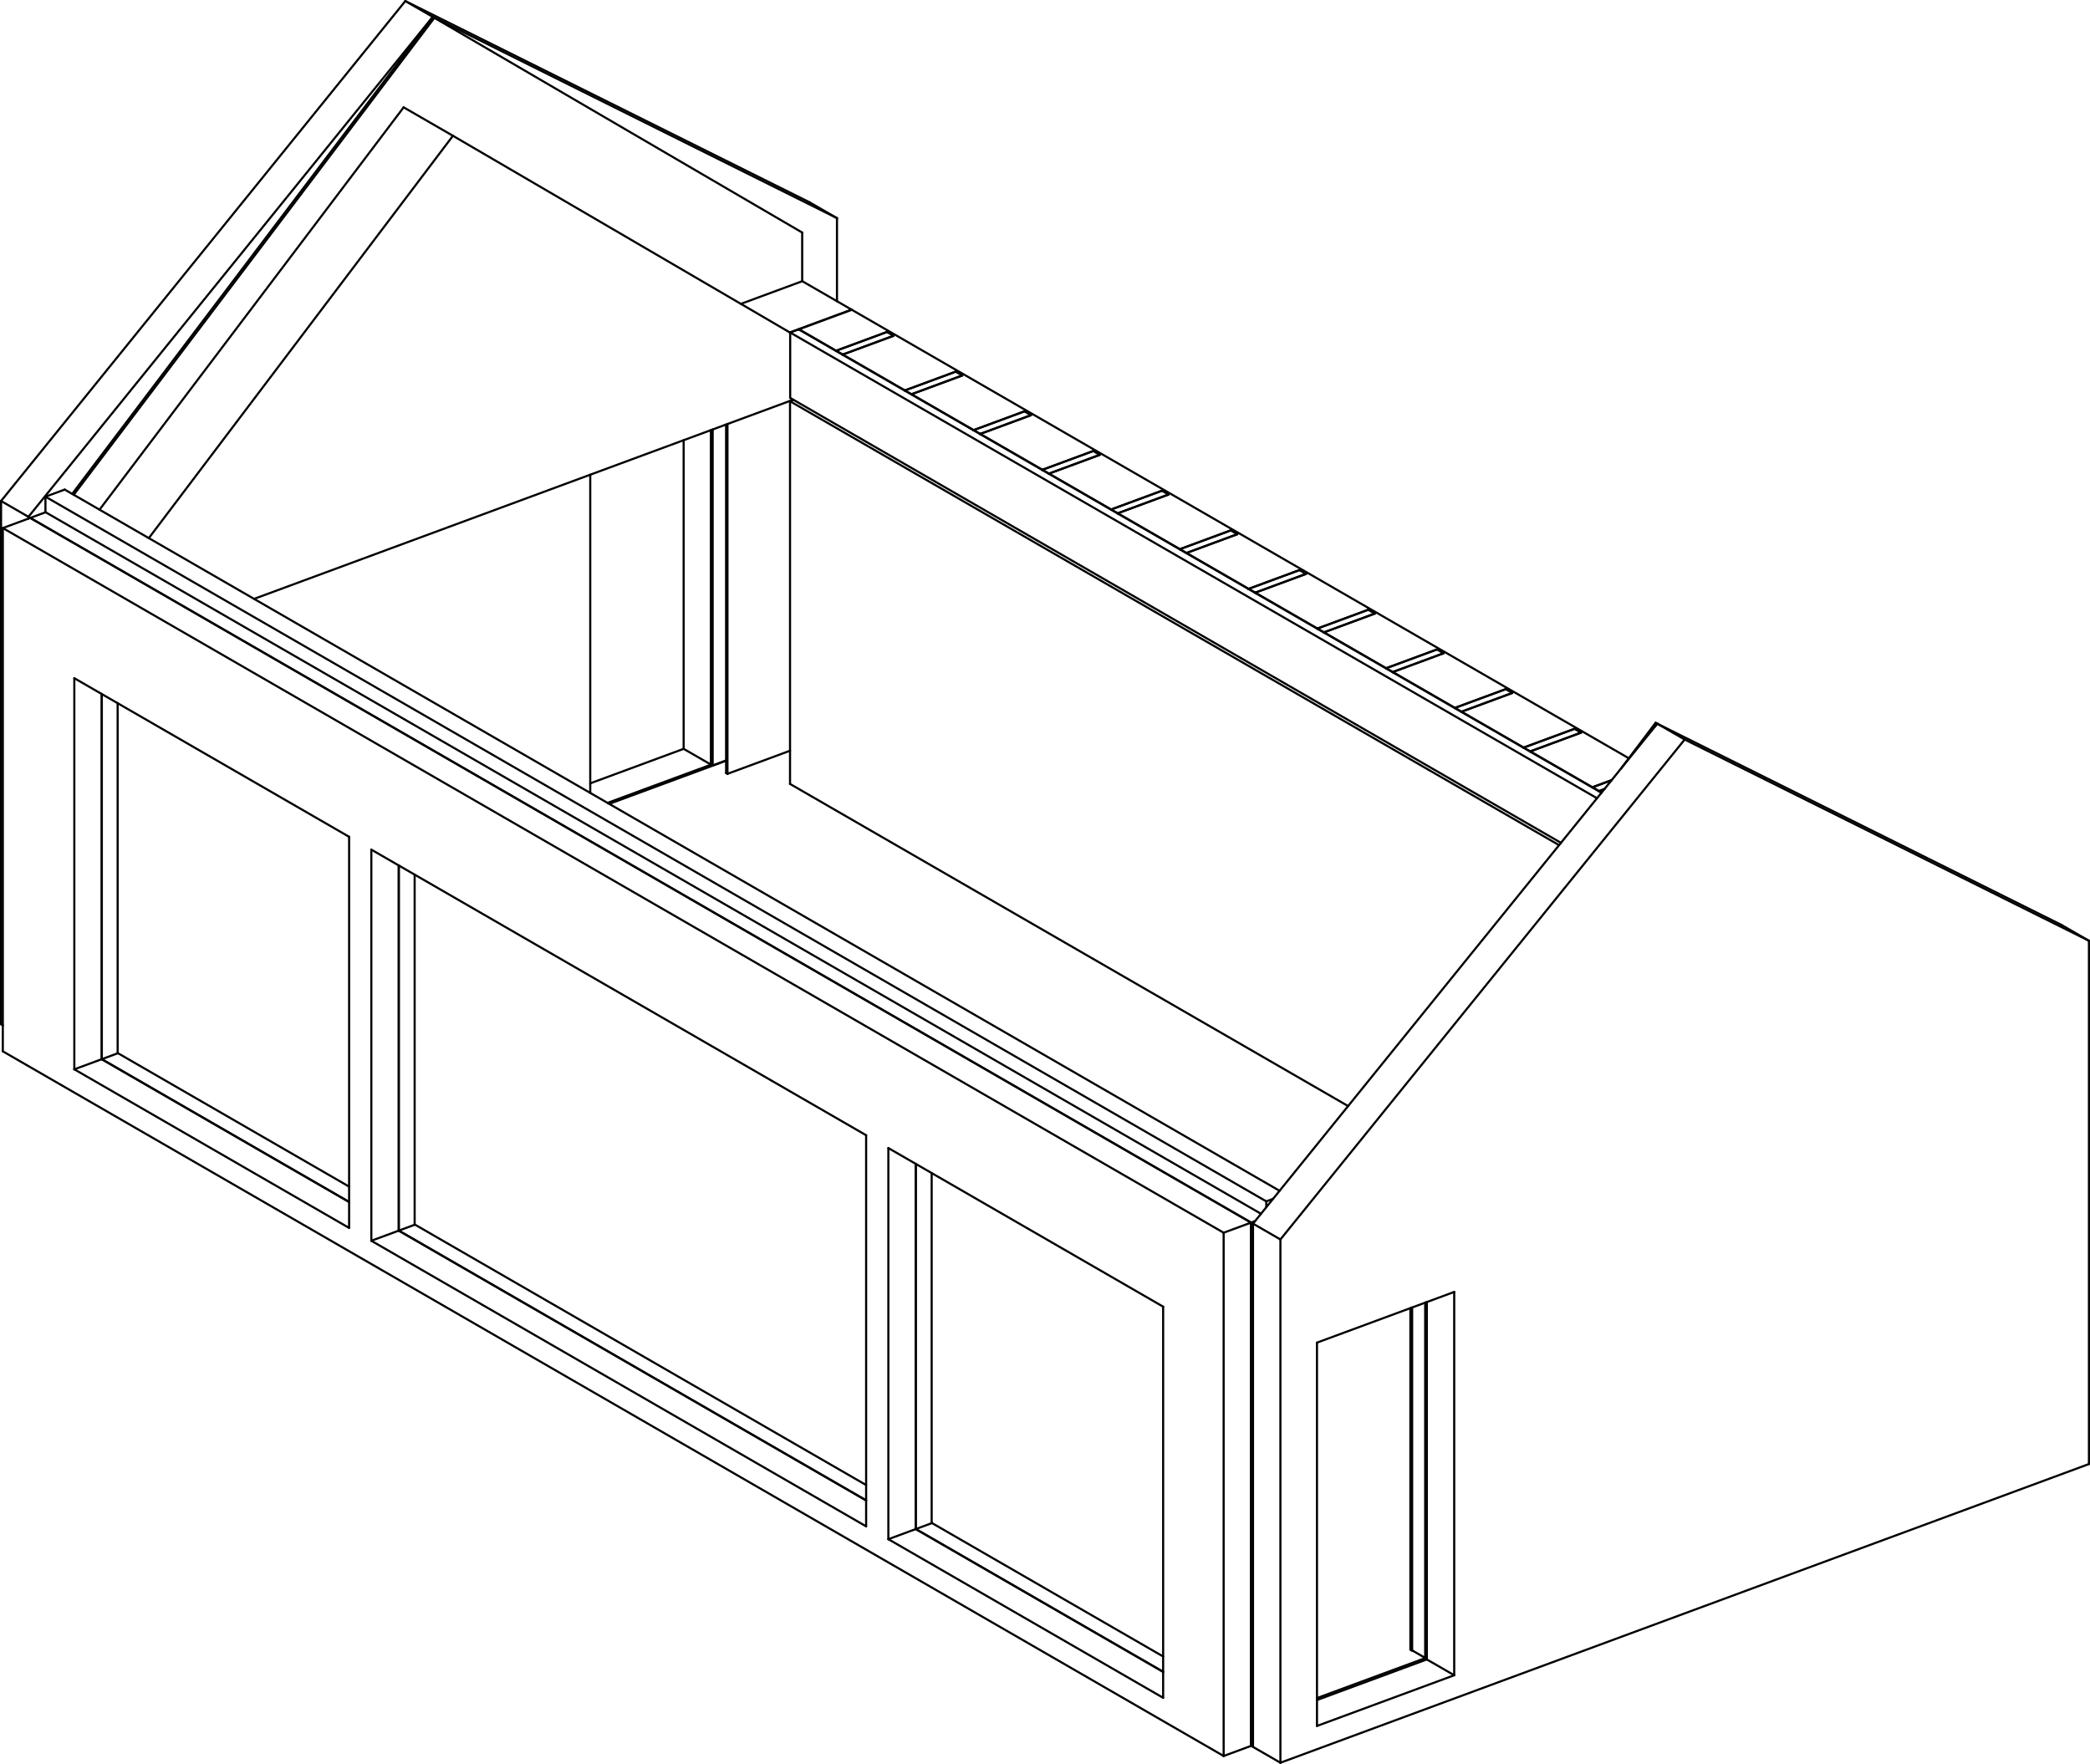
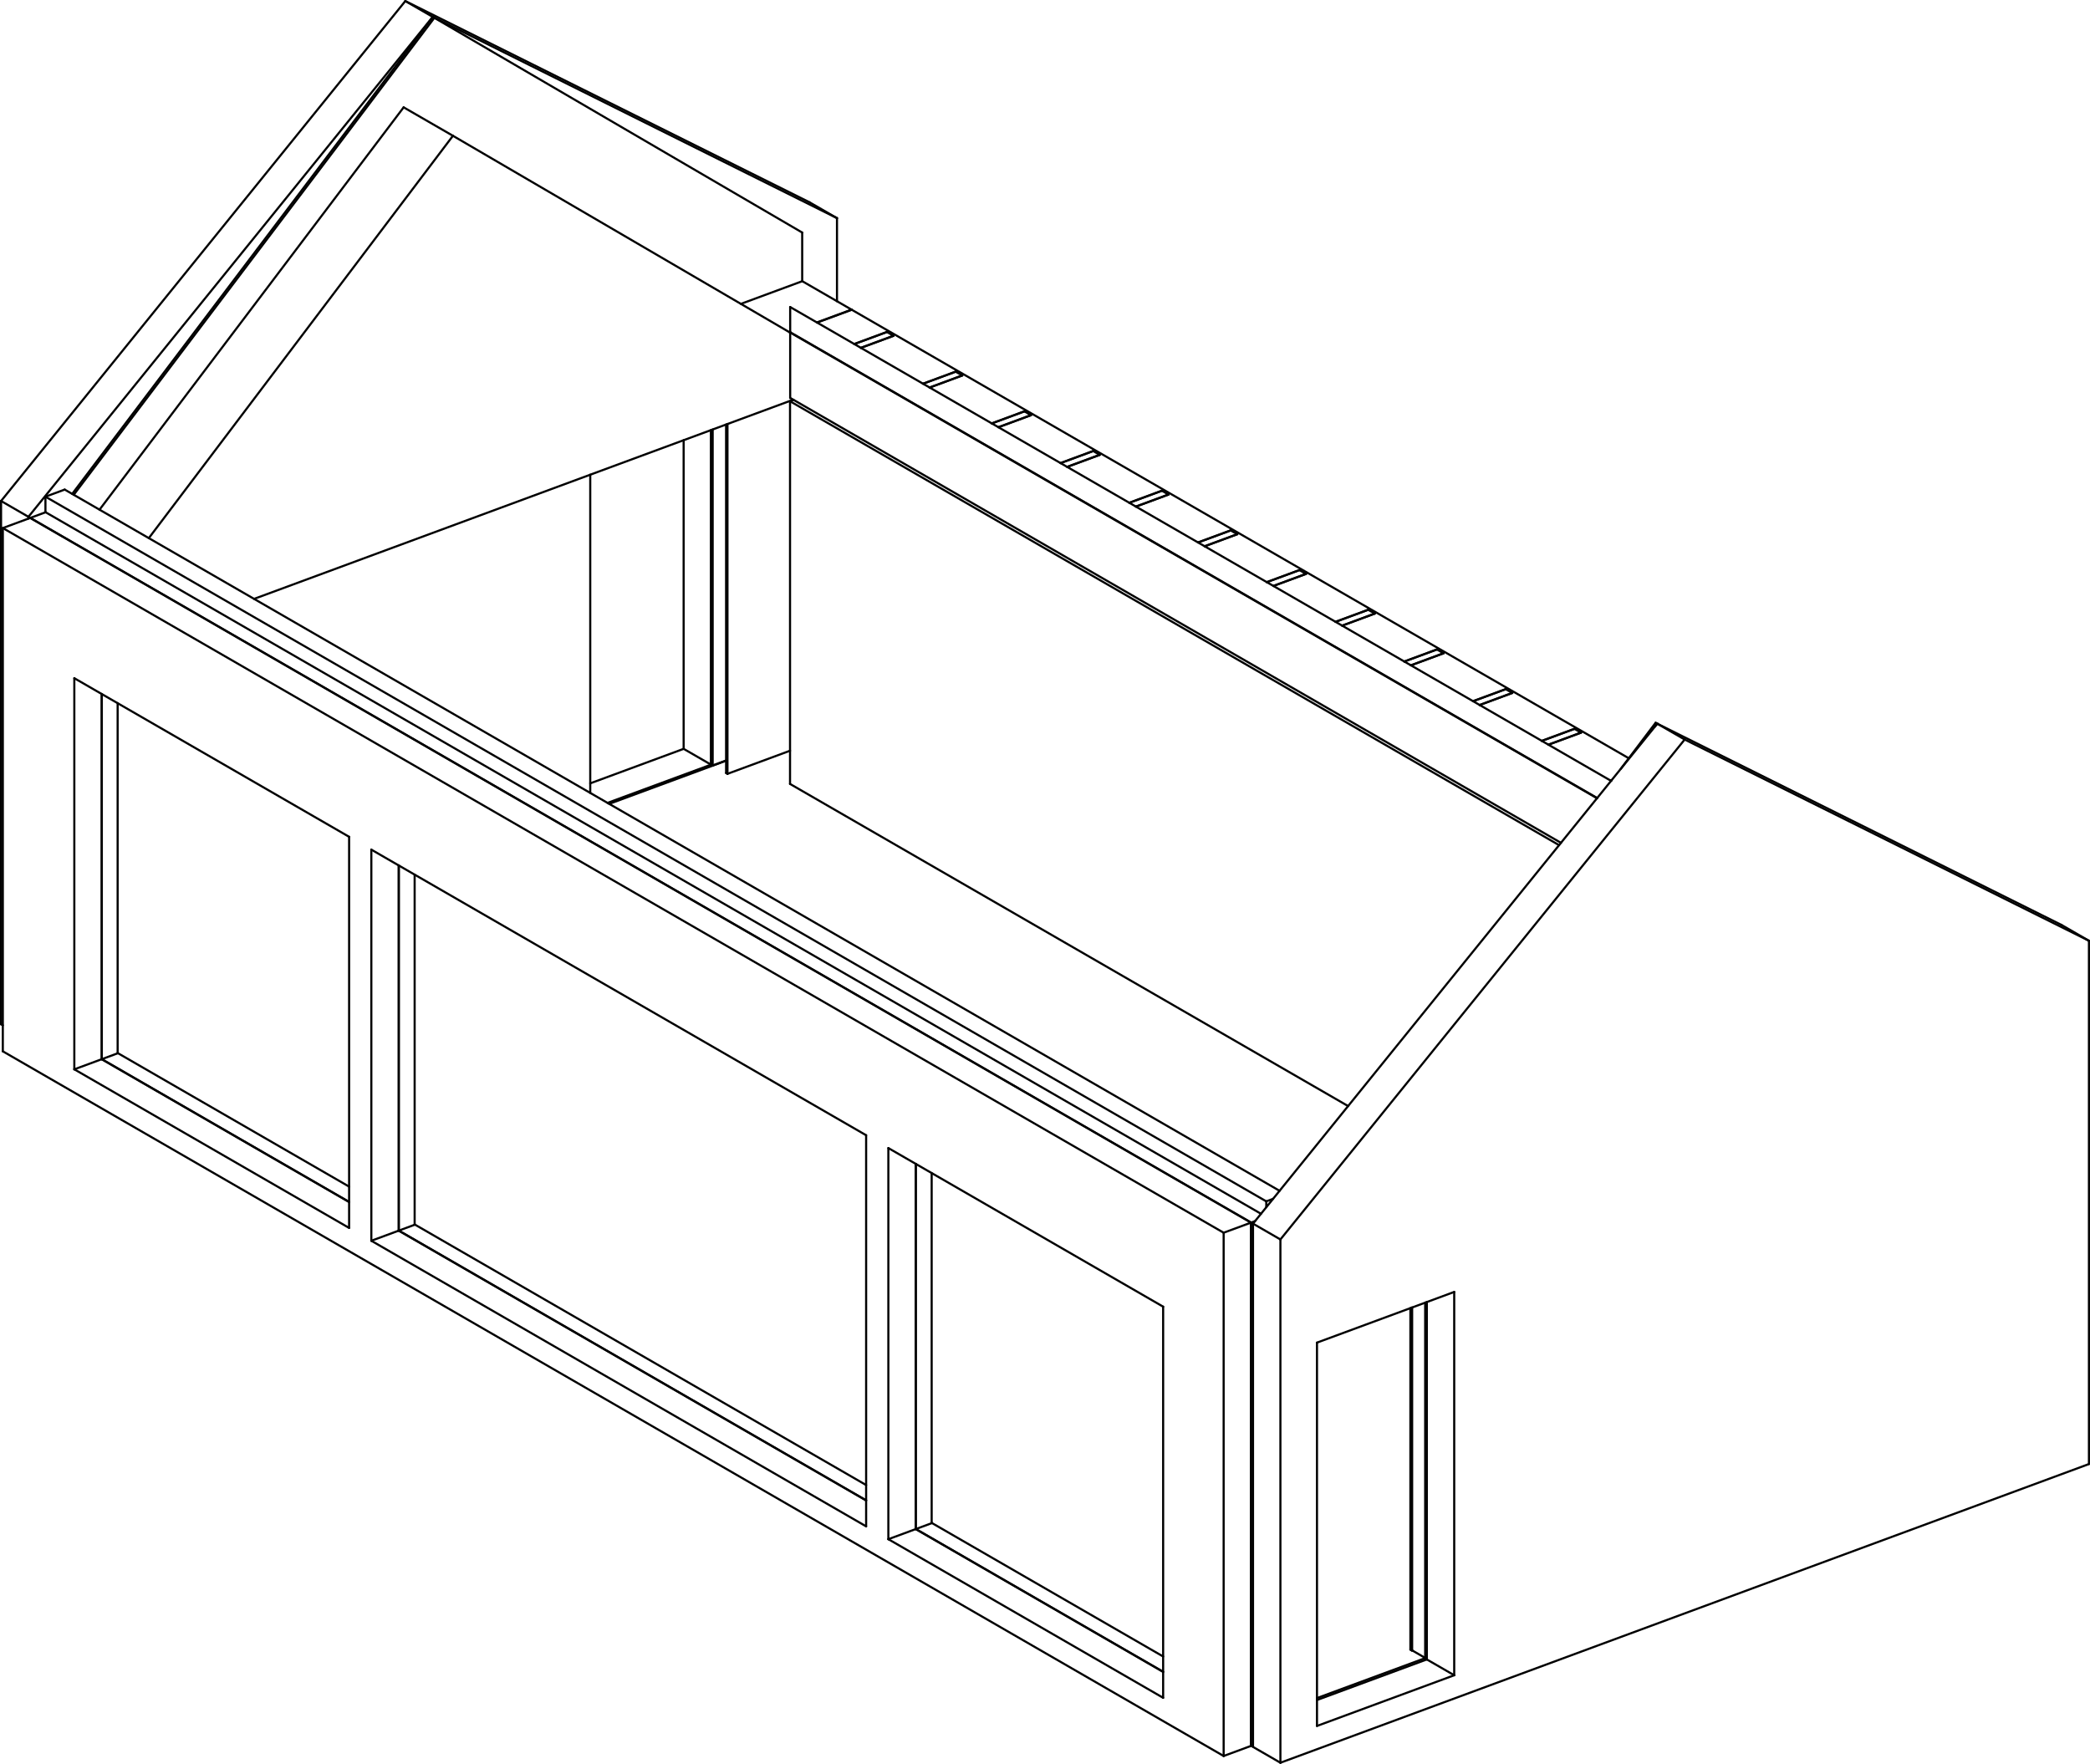
<svg xmlns="http://www.w3.org/2000/svg" width="11868.712mm" height="10015.952mm" viewBox="-5856.269 -4612.79 11868.712 10015.952" version="1.1">
  <g transform="scale(1,-1)" stroke-linecap="round">
    <g fill="none" stroke="rgb(0,0,0)" stroke-width="12.0" id="visible">
      <line x1="1622.645" y1="-5030.086" x2="2237.033" y2="-4803.128" />
      <line x1="-2396.643" y1="47.831" x2="-1732.904" y2="293.019" />
      <line x1="1092.592" y1="-5358.942" x2="1092.592" y2="-2387.471" />
      <line x1="1092.592" y1="-2387.471" x2="-5840.274" y2="1614.154" />
      <line x1="1092.592" y1="-5358.942" x2="-5840.274" y2="-1357.317" />
      <line x1="-5840.274" y1="-1357.317" x2="-5840.274" y2="1614.154" />
      <line x1="-5434.222" y1="-1459.525" x2="-3873.734" y2="-2360.233" />
      <line x1="-5434.222" y1="-1459.525" x2="-5434.222" y2="761.539" />
      <line x1="-5434.222" y1="761.539" x2="-3873.734" y2="-139.169" />
      <line x1="-3873.734" y1="-2360.233" x2="-3873.734" y2="-139.169" />
      <line x1="-3747.546" y1="-2433.069" x2="-937.667" y2="-4054.92" />
      <line x1="-3747.546" y1="-2433.069" x2="-3747.546" y2="-212.004" />
      <line x1="-937.667" y1="-4054.92" x2="-937.667" y2="-1833.856" />
      <line x1="-3747.546" y1="-212.004" x2="-937.667" y2="-1833.856" />
      <line x1="-811.479" y1="-4127.756" x2="749.009" y2="-5028.464" />
      <line x1="-811.479" y1="-4127.756" x2="-811.479" y2="-1906.692" />
      <line x1="749.009" y1="-5028.464" x2="749.009" y2="-2807.4" />
      <line x1="-811.479" y1="-1906.692" x2="749.009" y2="-2807.4" />
      <line x1="1092.592" y1="-5358.942" x2="1247.985" y2="-5301.539" />
      <line x1="1247.985" y1="-5301.539" x2="1247.985" y2="-2330.068" />
      <line x1="1092.592" y1="-2387.471" x2="1247.985" y2="-2330.068" />
      <line x1="-5840.274" y1="1614.154" x2="-5684.881" y2="1671.557" />
      <line x1="1247.985" y1="-2330.068" x2="-5684.881" y2="1671.557" />
      <line x1="-5434.222" y1="-1459.525" x2="-5278.829" y2="-1402.122" />
      <line x1="-5278.829" y1="-1402.122" x2="-3873.734" y2="-2213.138" />
      <line x1="-5278.829" y1="-1402.122" x2="-5278.829" y2="671.847" />
      <line x1="-3747.546" y1="-2433.069" x2="-3592.153" y2="-2375.666" />
      <line x1="-3592.153" y1="-2375.666" x2="-937.667" y2="-3907.825" />
      <line x1="-3592.153" y1="-2375.666" x2="-3592.153" y2="-301.697" />
      <line x1="-811.479" y1="-4127.756" x2="-656.086" y2="-4070.353" />
      <line x1="-656.086" y1="-4070.353" x2="749.009" y2="-4881.369" />
      <line x1="-656.086" y1="-4070.353" x2="-656.086" y2="-1996.384" />
      <line x1="1248.765" y1="-5301.251" x2="1248.765" y2="-2329.779" />
      <line x1="1248.765" y1="-2329.779" x2="-5684.1" y2="1671.846" />
      <line x1="1248.765" y1="-5301.251" x2="1247.985" y2="-5300.8" />
      <line x1="-5684.1" y1="1671.107" x2="-5684.1" y2="1671.846" />
      <line x1="-5278.048" y1="-1401.833" x2="-3873.734" y2="-2212.399" />
      <line x1="-5278.048" y1="-1401.833" x2="-5278.048" y2="671.396" />
      <line x1="-3591.372" y1="-2375.377" x2="-937.667" y2="-3907.086" />
      <line x1="-3591.372" y1="-2375.377" x2="-3591.372" y2="-302.147" />
      <line x1="-655.305" y1="-4070.064" x2="749.009" y2="-4880.629" />
      <line x1="-655.305" y1="-4070.064" x2="-655.305" y2="-1996.834" />
      <line x1="1248.765" y1="-5301.251" x2="1259.385" y2="-5297.328" />
      <line x1="1248.765" y1="-2329.779" x2="1270.977" y2="-2321.574" />
      <line x1="-5684.1" y1="1671.846" x2="-5597.268" y2="1703.922" />
      <line x1="-5278.048" y1="-1401.833" x2="-5186.374" y2="-1367.969" />
      <line x1="-3591.372" y1="-2375.377" x2="-3499.698" y2="-2341.512" />
      <line x1="-655.305" y1="-4070.064" x2="-563.631" y2="-4036.199" />
      <line x1="1334.661" y1="-2242.82" x2="1334.661" y2="-2209.348" />
      <line x1="1334.661" y1="-2209.348" x2="-5598.205" y2="1792.277" />
      <line x1="-5598.205" y1="1704.463" x2="-5598.205" y2="1792.277" />
      <line x1="1304.701" y1="-2279.869" x2="-5598.205" y2="1704.463" />
      <line x1="1410.167" y1="-2149.446" x2="-5488.883" y2="1832.661" />
      <line x1="1334.661" y1="-2209.348" x2="1373.256" y2="-2195.091" />
      <line x1="-5598.205" y1="1792.277" x2="-5488.883" y2="1832.661" />
      <line x1="1414.934" y1="-5397.163" x2="1259.385" y2="-5307.38" />
      <line x1="1414.934" y1="-5397.163" x2="6006.443" y2="-3701.033" />
      <line x1="1414.934" y1="-2425.691" x2="1259.385" y2="-2335.909" />
      <line x1="1414.934" y1="-2425.691" x2="1414.934" y2="-5397.163" />
      <line x1="1259.385" y1="-2335.909" x2="1259.385" y2="-5307.38" />
      <line x1="6006.443" y1="-729.562" x2="5850.894" y2="-639.78" />
      <line x1="6006.443" y1="-3701.033" x2="6006.443" y2="-729.562" />
      <line x1="3710.689" y1="413.341" x2="1414.934" y2="-2425.691" />
      <line x1="6006.443" y1="-729.562" x2="3710.689" y2="413.341" />
      <line x1="2401.952" y1="-4900.389" x2="1622.645" y2="-5188.269" />
      <line x1="2401.952" y1="-4900.389" x2="2401.952" y2="-2723.675" />
      <line x1="2401.952" y1="-2723.675" x2="1622.645" y2="-3011.555" />
      <line x1="1622.645" y1="-5188.269" x2="1622.645" y2="-3011.555" />
      <line x1="3555.14" y1="503.123" x2="1259.385" y2="-2335.909" />
      <line x1="5850.894" y1="-639.78" x2="3555.14" y2="503.123" />
      <line x1="2246.403" y1="-4810.606" x2="1622.645" y2="-5041.026" />
      <line x1="2246.403" y1="-4810.606" x2="2246.403" y2="-2781.136" />
      <line x1="3710.689" y1="413.341" x2="3555.14" y2="503.123" />
      <line x1="2401.952" y1="-4900.389" x2="2246.403" y2="-4810.606" />
      <line x1="-5840.274" y1="-1209.483" x2="-5850.269" y2="-1203.714" />
      <line x1="-5694.72" y1="1677.975" x2="-5850.269" y2="1767.758" />
      <line x1="-5694.72" y1="1677.975" x2="-5694.72" y2="1667.923" />
      <line x1="-5850.269" y1="1767.758" x2="-5850.269" y2="-1203.714" />
      <line x1="-1103.211" y1="3374.105" x2="-1258.761" y2="3463.887" />
      <line x1="-1103.211" y1="2902.245" x2="-1103.211" y2="3374.105" />
      <line x1="-3398.966" y1="4517.007" x2="-5694.72" y2="1677.975" />
      <line x1="-1103.211" y1="3374.105" x2="-3398.966" y2="4517.007" />
      <line x1="-1818.487" y1="270.57" x2="-2406.325" y2="53.42" />
      <line x1="-1818.487" y1="270.57" x2="-1818.487" y2="2170.538" />
      <line x1="-3554.515" y1="4606.79" x2="-5850.269" y2="1767.758" />
      <line x1="-1258.761" y1="3463.887" x2="-3554.515" y2="4606.79" />
      <line x1="-1974.036" y1="360.353" x2="-2504.402" y2="164.432" />
      <line x1="-1974.036" y1="360.353" x2="-1974.036" y2="2113.077" />
      <line x1="-3398.966" y1="4517.007" x2="-3554.515" y2="4606.79" />
      <line x1="-1818.487" y1="270.57" x2="-1974.036" y2="360.353" />
      <line x1="3554.515" y1="503.483" x2="3541.326" y2="486.04" />
      <line x1="3555.137" y1="503.12" x2="3554.515" y2="503.483" />
      <line x1="2245.779" y1="-4809.359" x2="2246.403" y2="-4809.128" />
      <line x1="2245.779" y1="-4809.359" x2="2245.779" y2="-2781.366" />
      <line x1="3545.769" y1="508.531" x2="3347.937" y2="246.886" />
      <line x1="2237.033" y1="-4804.311" x2="2237.033" y2="-2784.597" />
      <line x1="3554.515" y1="503.483" x2="3545.769" y2="508.531" />
      <line x1="2237.033" y1="-4804.311" x2="2245.779" y2="-4809.359" />
      <line x1="-3389.595" y1="4511.599" x2="-5437.565" y2="1803.04" />
      <line x1="-1300.771" y1="3292.255" x2="-3389.595" y2="4511.599" />
      <line x1="-1300.771" y1="3015.832" x2="-1300.771" y2="3292.255" />
      <line x1="-1809.117" y1="266.049" x2="-1732.904" y2="294.202" />
      <line x1="-1809.117" y1="266.049" x2="-1809.117" y2="2174" />
      <line x1="-3398.341" y1="4516.647" x2="-5446.311" y2="1808.088" />
      <line x1="-1817.863" y1="271.097" x2="-1817.863" y2="2170.769" />
      <line x1="-3389.595" y1="4511.599" x2="-3398.341" y2="4516.647" />
      <line x1="-1817.863" y1="271.097" x2="-1809.117" y2="266.049" />
      <line x1="-565.505" y1="-4035.118" x2="-565.505" y2="-2048.667" />
      <line x1="749.009" y1="-4793.851" x2="-565.505" y2="-4035.118" />
      <line x1="-3501.572" y1="-2340.43" x2="-3501.572" y2="-353.98" />
      <line x1="-937.667" y1="-3820.307" x2="-3501.572" y2="-2340.43" />
      <line x1="-5188.249" y1="-1366.887" x2="-5188.249" y2="619.564" />
      <line x1="-3873.734" y1="-2125.62" x2="-5188.249" y2="-1366.887" />
      <line x1="3008.125" y1="-173.34" x2="-1369.019" y2="2353.132" />
-       <line x1="3238.143" y1="111.111" x2="-1320.605" y2="2742.404" />
      <line x1="3212.877" y1="79.866" x2="-1369.019" y2="2724.519" />
-       <line x1="-1320.605" y1="2742.404" x2="-1369.019" y2="2724.519" />
+       <line x1="-1367.145" y1="2725.212" x2="-1369.019" y2="2724.519" />
      <line x1="-1369.019" y1="2724.519" x2="-1369.019" y2="2353.132" />
-       <line x1="3238.958" y1="112.119" x2="3224.363" y2="120.543" />
-       <line x1="3224.363" y1="120.543" x2="3224.363" y2="119.064" />
-       <line x1="3186.882" y1="140.699" x2="3186.882" y2="142.177" />
-       <line x1="3186.882" y1="142.177" x2="2833.929" y2="345.9" />
-       <line x1="2833.929" y1="345.9" x2="2833.929" y2="344.422" />
-       <line x1="2796.447" y1="366.056" x2="2796.447" y2="367.534" />
-       <line x1="2796.447" y1="367.534" x2="2443.495" y2="571.257" />
-       <line x1="2443.495" y1="571.257" x2="2443.495" y2="569.779" />
-       <line x1="2406.013" y1="591.413" x2="2406.013" y2="592.891" />
-       <line x1="2406.013" y1="592.891" x2="2053.06" y2="796.615" />
-       <line x1="2053.06" y1="796.615" x2="2053.06" y2="795.136" />
-       <line x1="2015.579" y1="816.77" x2="2015.579" y2="818.249" />
-       <line x1="2015.579" y1="818.249" x2="1662.626" y2="1021.972" />
-       <line x1="1662.626" y1="1021.972" x2="1662.626" y2="1020.493" />
-       <line x1="1625.144" y1="1042.128" x2="1625.144" y2="1043.606" />
-       <line x1="1625.144" y1="1043.606" x2="1272.191" y2="1247.329" />
-       <line x1="1272.191" y1="1247.329" x2="1272.191" y2="1245.851" />
-       <line x1="1234.71" y1="1267.485" x2="1234.71" y2="1268.963" />
-       <line x1="1234.71" y1="1268.963" x2="881.757" y2="1472.686" />
-       <line x1="881.757" y1="1472.686" x2="881.757" y2="1471.208" />
-       <line x1="844.275" y1="1492.842" x2="844.275" y2="1494.321" />
-       <line x1="844.275" y1="1494.321" x2="491.323" y2="1698.044" />
-       <line x1="491.323" y1="1698.044" x2="491.323" y2="1696.565" />
-       <line x1="453.841" y1="1718.2" x2="453.841" y2="1719.678" />
-       <line x1="453.841" y1="1719.678" x2="100.888" y2="1923.401" />
-       <line x1="100.888" y1="1923.401" x2="100.888" y2="1921.923" />
-       <line x1="63.407" y1="1943.557" x2="63.407" y2="1945.035" />
-       <line x1="63.407" y1="1945.035" x2="-289.546" y2="2148.758" />
-       <line x1="-289.546" y1="2148.758" x2="-289.546" y2="2147.28" />
-       <line x1="-327.028" y1="2168.914" x2="-327.028" y2="2170.393" />
-       <line x1="-327.028" y1="2170.393" x2="-679.981" y2="2374.116" />
-       <line x1="-679.981" y1="2374.116" x2="-679.981" y2="2372.637" />
-       <line x1="-717.462" y1="2394.272" x2="-717.462" y2="2395.75" />
-       <line x1="-717.462" y1="2395.75" x2="-1070.415" y2="2599.473" />
-       <line x1="-1070.415" y1="2599.473" x2="-1070.415" y2="2597.995" />
-       <line x1="-1107.897" y1="2619.629" x2="-1107.897" y2="2621.107" />
-       <line x1="-1107.897" y1="2621.107" x2="-1319.044" y2="2742.981" />
-       <line x1="-1319.044" y1="2742.981" x2="-1319.044" y2="2741.502" />
-       <line x1="-1019.19" y1="2853.748" x2="-1319.044" y2="2742.981" />
+       <line x1="-1019.19" y1="2853.748" x2="-1216.116" y2="2781.003" />
      <line x1="3393.296" y1="306.877" x2="-1019.19" y2="2853.748" />
-       <line x1="3224.363" y1="120.543" x2="3254.888" y2="131.818" />
-       <line x1="3186.882" y1="142.177" x2="3295.8" y2="182.412" />
-       <line x1="2833.929" y1="345.9" x2="3122.07" y2="452.341" />
+       <line x1="3289.809" y1="180.199" x2="3295.8" y2="182.412" />
+       <line x1="2936.856" y1="383.922" x2="3122.07" y2="452.341" />
      <line x1="3122.07" y1="452.341" x2="3084.588" y2="473.975" />
-       <line x1="2796.447" y1="367.534" x2="3084.588" y2="473.975" />
-       <line x1="2443.495" y1="571.257" x2="2731.635" y2="677.698" />
+       <line x1="2899.375" y1="405.556" x2="3084.588" y2="473.975" />
+       <line x1="2546.422" y1="609.279" x2="2731.635" y2="677.698" />
      <line x1="2731.635" y1="677.698" x2="2694.154" y2="699.332" />
-       <line x1="2406.013" y1="592.891" x2="2694.154" y2="699.332" />
-       <line x1="2053.06" y1="796.615" x2="2341.201" y2="903.055" />
+       <line x1="2508.94" y1="630.913" x2="2694.154" y2="699.332" />
+       <line x1="2155.987" y1="834.636" x2="2341.201" y2="903.055" />
      <line x1="2341.201" y1="903.055" x2="2303.719" y2="924.69" />
-       <line x1="2015.579" y1="818.249" x2="2303.719" y2="924.69" />
-       <line x1="1662.626" y1="1021.972" x2="1950.766" y2="1128.413" />
+       <line x1="2118.506" y1="856.271" x2="2303.719" y2="924.69" />
+       <line x1="1765.553" y1="1059.994" x2="1950.766" y2="1128.413" />
      <line x1="1950.766" y1="1128.413" x2="1913.285" y2="1150.047" />
-       <line x1="1625.144" y1="1043.606" x2="1913.285" y2="1150.047" />
-       <line x1="1272.191" y1="1247.329" x2="1560.332" y2="1353.77" />
+       <line x1="1728.071" y1="1081.628" x2="1913.285" y2="1150.047" />
+       <line x1="1375.119" y1="1285.351" x2="1560.332" y2="1353.77" />
      <line x1="1560.332" y1="1353.77" x2="1522.85" y2="1375.404" />
-       <line x1="1234.71" y1="1268.963" x2="1522.85" y2="1375.404" />
-       <line x1="881.757" y1="1472.686" x2="1169.898" y2="1579.127" />
+       <line x1="1337.637" y1="1306.985" x2="1522.85" y2="1375.404" />
+       <line x1="984.684" y1="1510.708" x2="1169.898" y2="1579.127" />
      <line x1="1169.898" y1="1579.127" x2="1132.416" y2="1600.762" />
-       <line x1="844.275" y1="1494.321" x2="1132.416" y2="1600.762" />
-       <line x1="491.323" y1="1698.044" x2="779.463" y2="1804.485" />
+       <line x1="947.203" y1="1532.343" x2="1132.416" y2="1600.762" />
+       <line x1="594.25" y1="1736.066" x2="779.463" y2="1804.485" />
      <line x1="779.463" y1="1804.485" x2="741.982" y2="1826.119" />
-       <line x1="453.841" y1="1719.678" x2="741.982" y2="1826.119" />
-       <line x1="100.888" y1="1923.401" x2="389.029" y2="2029.842" />
+       <line x1="556.768" y1="1757.7" x2="741.982" y2="1826.119" />
+       <line x1="203.815" y1="1961.423" x2="389.029" y2="2029.842" />
      <line x1="389.029" y1="2029.842" x2="351.547" y2="2051.476" />
-       <line x1="63.407" y1="1945.035" x2="351.547" y2="2051.476" />
-       <line x1="-289.546" y1="2148.758" x2="-1.406" y2="2255.199" />
+       <line x1="166.334" y1="1983.057" x2="351.547" y2="2051.476" />
+       <line x1="-186.619" y1="2186.78" x2="-1.406" y2="2255.199" />
      <line x1="-1.406" y1="2255.199" x2="-38.887" y2="2276.834" />
-       <line x1="-327.028" y1="2170.393" x2="-38.887" y2="2276.834" />
-       <line x1="-679.981" y1="2374.116" x2="-391.84" y2="2480.557" />
+       <line x1="-224.101" y1="2208.415" x2="-38.887" y2="2276.834" />
+       <line x1="-577.053" y1="2412.138" x2="-391.84" y2="2480.557" />
      <line x1="-391.84" y1="2480.557" x2="-429.322" y2="2502.191" />
-       <line x1="-717.462" y1="2395.75" x2="-429.322" y2="2502.191" />
-       <line x1="-1070.415" y1="2599.473" x2="-782.274" y2="2705.914" />
+       <line x1="-614.535" y1="2433.772" x2="-429.322" y2="2502.191" />
+       <line x1="-967.488" y1="2637.495" x2="-782.274" y2="2705.914" />
      <line x1="-782.274" y1="2705.914" x2="-819.756" y2="2727.548" />
-       <line x1="-1107.897" y1="2621.107" x2="-819.756" y2="2727.548" />
-       <line x1="3224.363" y1="119.064" x2="3224.363" y2="120.543" />
-       <line x1="3224.363" y1="120.543" x2="3186.882" y2="142.177" />
-       <line x1="3186.882" y1="140.699" x2="3186.882" y2="142.177" />
-       <line x1="3224.363" y1="120.543" x2="3254.888" y2="131.818" />
-       <line x1="3186.882" y1="142.177" x2="3295.8" y2="182.412" />
-       <line x1="2833.929" y1="344.422" x2="2833.929" y2="345.9" />
-       <line x1="2833.929" y1="345.9" x2="2796.447" y2="367.534" />
-       <line x1="2796.447" y1="366.056" x2="2796.447" y2="367.534" />
-       <line x1="2833.929" y1="345.9" x2="3122.07" y2="452.341" />
-       <line x1="2796.447" y1="367.534" x2="3084.588" y2="473.975" />
-       <line x1="2443.495" y1="569.779" x2="2443.495" y2="571.257" />
-       <line x1="2443.495" y1="571.257" x2="2406.013" y2="592.891" />
-       <line x1="2406.013" y1="591.413" x2="2406.013" y2="592.891" />
-       <line x1="2443.495" y1="571.257" x2="2731.635" y2="677.698" />
-       <line x1="2406.013" y1="592.891" x2="2694.154" y2="699.332" />
-       <line x1="2053.06" y1="795.136" x2="2053.06" y2="796.615" />
-       <line x1="2053.06" y1="796.615" x2="2015.579" y2="818.249" />
-       <line x1="2015.579" y1="816.77" x2="2015.579" y2="818.249" />
-       <line x1="2053.06" y1="796.615" x2="2341.201" y2="903.055" />
-       <line x1="2015.579" y1="818.249" x2="2303.719" y2="924.69" />
-       <line x1="1662.626" y1="1020.493" x2="1662.626" y2="1021.972" />
-       <line x1="1662.626" y1="1021.972" x2="1625.144" y2="1043.606" />
-       <line x1="1625.144" y1="1042.128" x2="1625.144" y2="1043.606" />
-       <line x1="1662.626" y1="1021.972" x2="1950.766" y2="1128.413" />
-       <line x1="1625.144" y1="1043.606" x2="1913.285" y2="1150.047" />
-       <line x1="1272.191" y1="1245.851" x2="1272.191" y2="1247.329" />
-       <line x1="1272.191" y1="1247.329" x2="1234.71" y2="1268.963" />
-       <line x1="1234.71" y1="1267.485" x2="1234.71" y2="1268.963" />
-       <line x1="1272.191" y1="1247.329" x2="1560.332" y2="1353.77" />
-       <line x1="1234.71" y1="1268.963" x2="1522.85" y2="1375.404" />
-       <line x1="881.757" y1="1471.208" x2="881.757" y2="1472.686" />
-       <line x1="881.757" y1="1472.686" x2="844.275" y2="1494.321" />
-       <line x1="844.275" y1="1492.842" x2="844.275" y2="1494.321" />
-       <line x1="881.757" y1="1472.686" x2="1169.898" y2="1579.127" />
-       <line x1="844.275" y1="1494.321" x2="1132.416" y2="1600.762" />
-       <line x1="491.323" y1="1696.565" x2="491.323" y2="1698.044" />
-       <line x1="491.323" y1="1698.044" x2="453.841" y2="1719.678" />
-       <line x1="453.841" y1="1718.2" x2="453.841" y2="1719.678" />
-       <line x1="491.323" y1="1698.044" x2="779.463" y2="1804.485" />
-       <line x1="453.841" y1="1719.678" x2="741.982" y2="1826.119" />
-       <line x1="100.888" y1="1921.923" x2="100.888" y2="1923.401" />
-       <line x1="100.888" y1="1923.401" x2="63.407" y2="1945.035" />
-       <line x1="63.407" y1="1943.557" x2="63.407" y2="1945.035" />
-       <line x1="100.888" y1="1923.401" x2="389.029" y2="2029.842" />
-       <line x1="63.407" y1="1945.035" x2="351.547" y2="2051.476" />
-       <line x1="-289.546" y1="2147.28" x2="-289.546" y2="2148.758" />
-       <line x1="-289.546" y1="2148.758" x2="-327.028" y2="2170.393" />
-       <line x1="-327.028" y1="2168.914" x2="-327.028" y2="2170.393" />
-       <line x1="-289.546" y1="2148.758" x2="-1.406" y2="2255.199" />
-       <line x1="-327.028" y1="2170.393" x2="-38.887" y2="2276.834" />
-       <line x1="-679.981" y1="2372.637" x2="-679.981" y2="2374.116" />
-       <line x1="-679.981" y1="2374.116" x2="-717.462" y2="2395.75" />
-       <line x1="-717.462" y1="2394.272" x2="-717.462" y2="2395.75" />
-       <line x1="-679.981" y1="2374.116" x2="-391.84" y2="2480.557" />
-       <line x1="-717.462" y1="2395.75" x2="-429.322" y2="2502.191" />
-       <line x1="-1070.415" y1="2597.995" x2="-1070.415" y2="2599.473" />
-       <line x1="-1070.415" y1="2599.473" x2="-1107.897" y2="2621.107" />
-       <line x1="-1107.897" y1="2619.629" x2="-1107.897" y2="2621.107" />
-       <line x1="-1070.415" y1="2599.473" x2="-782.274" y2="2705.914" />
-       <line x1="-1107.897" y1="2621.107" x2="-819.756" y2="2727.548" />
+       <line x1="-1004.969" y1="2659.129" x2="-819.756" y2="2727.548" />
+       <line x1="3213.855" y1="81.075" x2="-1369.019" y2="2726.293" />
+       <line x1="-1369.019" y1="2869.257" x2="-1369.019" y2="2726.293" />
+       <line x1="3292.673" y1="178.545" x2="-1369.019" y2="2869.257" />
+       <line x1="3289.809" y1="180.199" x2="3295.8" y2="182.412" />
+       <line x1="2936.856" y1="383.922" x2="3122.07" y2="452.341" />
+       <line x1="2899.375" y1="405.556" x2="3084.588" y2="473.975" />
+       <line x1="2546.422" y1="609.279" x2="2731.635" y2="677.698" />
+       <line x1="2508.94" y1="630.913" x2="2694.154" y2="699.332" />
+       <line x1="2155.987" y1="834.636" x2="2341.201" y2="903.055" />
+       <line x1="2118.506" y1="856.271" x2="2303.719" y2="924.69" />
+       <line x1="1765.553" y1="1059.994" x2="1950.766" y2="1128.413" />
+       <line x1="1728.071" y1="1081.628" x2="1913.285" y2="1150.047" />
+       <line x1="1375.119" y1="1285.351" x2="1560.332" y2="1353.77" />
+       <line x1="1337.637" y1="1306.985" x2="1522.85" y2="1375.404" />
+       <line x1="984.684" y1="1510.708" x2="1169.898" y2="1579.127" />
+       <line x1="947.203" y1="1532.343" x2="1132.416" y2="1600.762" />
+       <line x1="594.25" y1="1736.066" x2="779.463" y2="1804.485" />
+       <line x1="556.768" y1="1757.7" x2="741.982" y2="1826.119" />
+       <line x1="203.815" y1="1961.423" x2="389.029" y2="2029.842" />
+       <line x1="166.334" y1="1983.057" x2="351.547" y2="2051.476" />
+       <line x1="-186.619" y1="2186.78" x2="-1.406" y2="2255.199" />
+       <line x1="-224.101" y1="2208.415" x2="-38.887" y2="2276.834" />
+       <line x1="-577.053" y1="2412.138" x2="-391.84" y2="2480.557" />
+       <line x1="-614.535" y1="2433.772" x2="-429.322" y2="2502.191" />
+       <line x1="-967.488" y1="2637.495" x2="-782.274" y2="2705.914" />
+       <line x1="-1004.969" y1="2659.129" x2="-819.756" y2="2727.548" />
      <line x1="2997.448" y1="-186.544" x2="-1369.8" y2="2334.216" />
      <line x1="-1369.8" y1="161.05" x2="-1369.8" y2="2334.216" />
      <line x1="1799.346" y1="-1668.169" x2="-1369.8" y2="161.05" />
      <line x1="-1369.8" y1="2334.216" x2="-1349.341" y2="2341.774" />
      <line x1="-4413.471" y1="1211.936" x2="-1351.528" y2="2343.036" />
      <line x1="-1020.439" y1="2854.469" x2="-1300.303" y2="3016.006" />
      <line x1="-1020.439" y1="2853.287" x2="-1020.439" y2="2854.469" />
-       <line x1="-1020.439" y1="2854.469" x2="-1371.049" y2="2724.952" />
+       <line x1="-1020.439" y1="2854.469" x2="-1217.366" y2="2781.724" />
+       <line x1="-1368.395" y1="2725.933" x2="-1371.049" y2="2724.952" />
      <line x1="-1300.303" y1="3016.006" x2="-1648.99" y2="2887.199" />
      <line x1="-3284.178" y1="3841.734" x2="-3564.041" y2="4003.27" />
      <line x1="-1371.049" y1="2724.952" x2="-3284.178" y2="3841.734" />
      <line x1="-3284.178" y1="3841.734" x2="-5011.217" y2="1556.953" />
      <line x1="-3564.041" y1="4003.27" x2="-5291.08" y2="1718.49" />
      <line x1="2163.007" y1="-4759.218" x2="2163.007" y2="-2811.943" />
      <line x1="2237.033" y1="-4801.945" x2="2163.007" y2="-4759.218" />
      <line x1="2160.82" y1="-4759.434" x2="2163.007" y2="-4758.626" />
      <line x1="2160.82" y1="-2812.751" x2="2160.82" y2="-4759.434" />
      <line x1="2160.82" y1="-4759.434" x2="2153.011" y2="-4754.927" />
      <line x1="2153.011" y1="-2815.635" x2="2153.011" y2="-4754.927" />
      <line x1="-2504.402" y1="1917.157" x2="-2504.402" y2="110.029" />
      <line x1="-1725.095" y1="218.439" x2="-1369.8" y2="349.687" />
      <line x1="-1725.095" y1="2205.038" x2="-1725.095" y2="218.439" />
      <line x1="-1725.095" y1="218.439" x2="-1732.904" y2="222.946" />
      <line x1="-1732.904" y1="2202.153" x2="-1732.904" y2="222.946" />
    </g>
  </g>
</svg>
